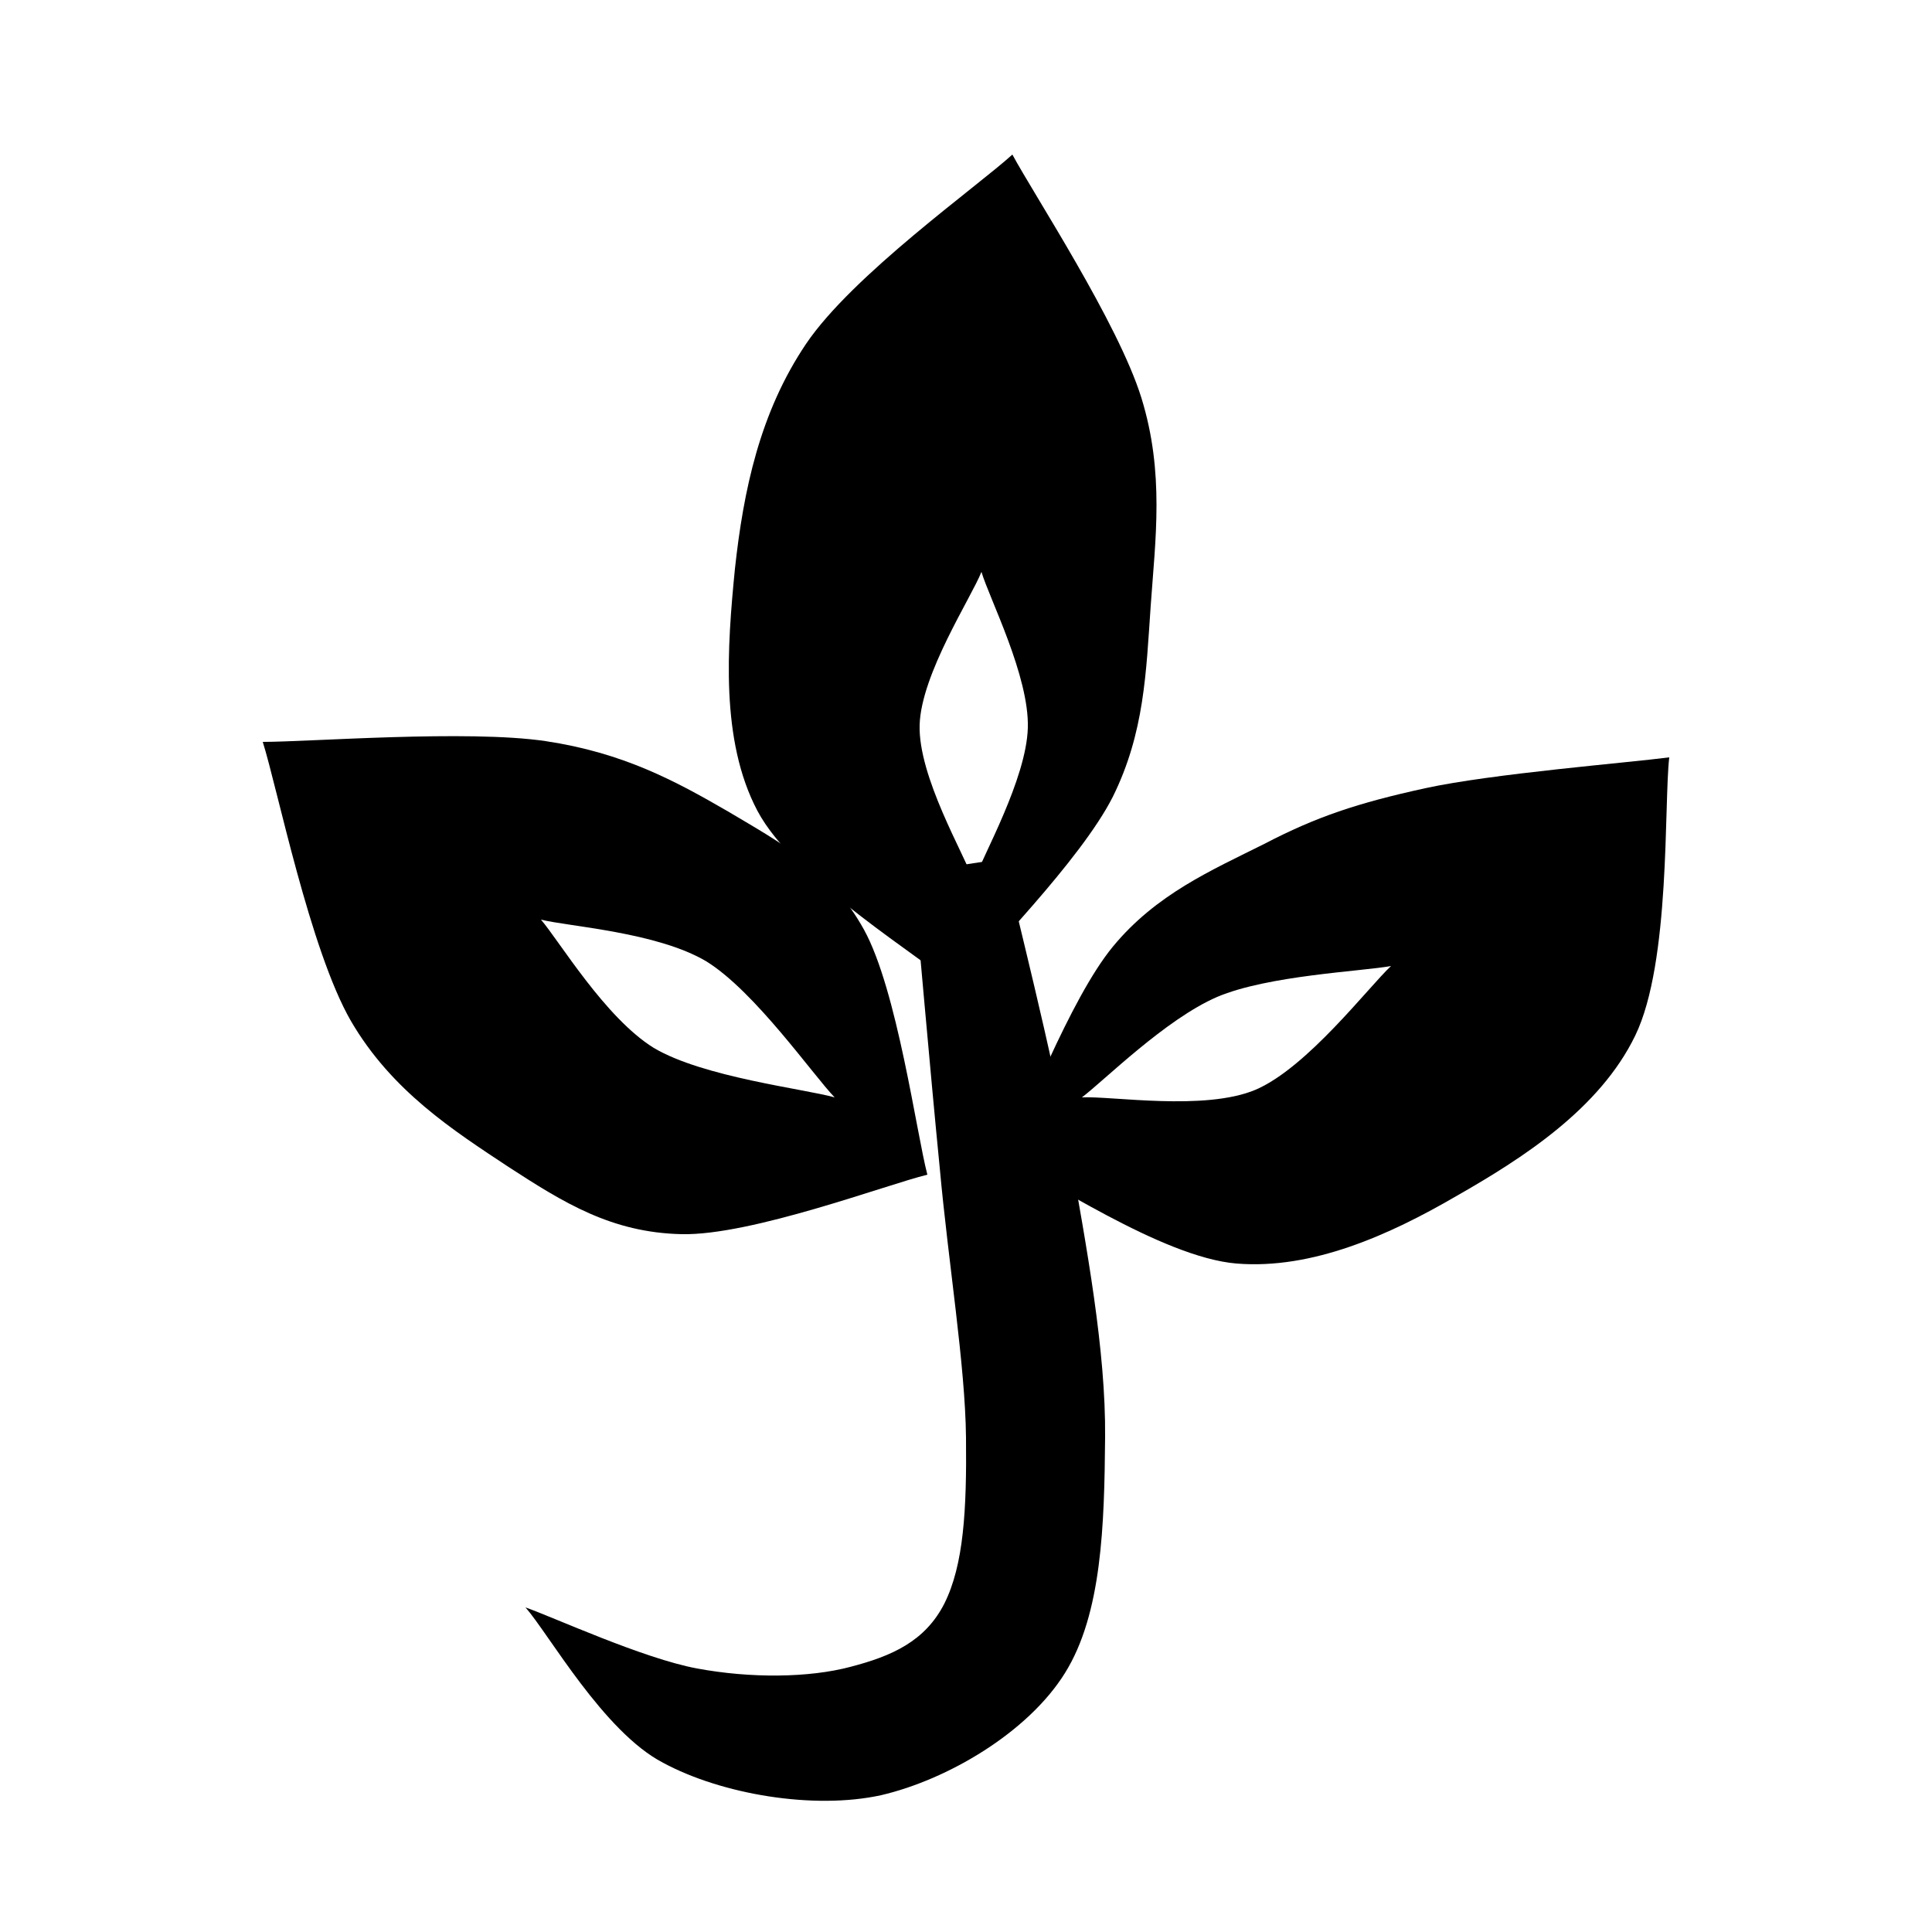
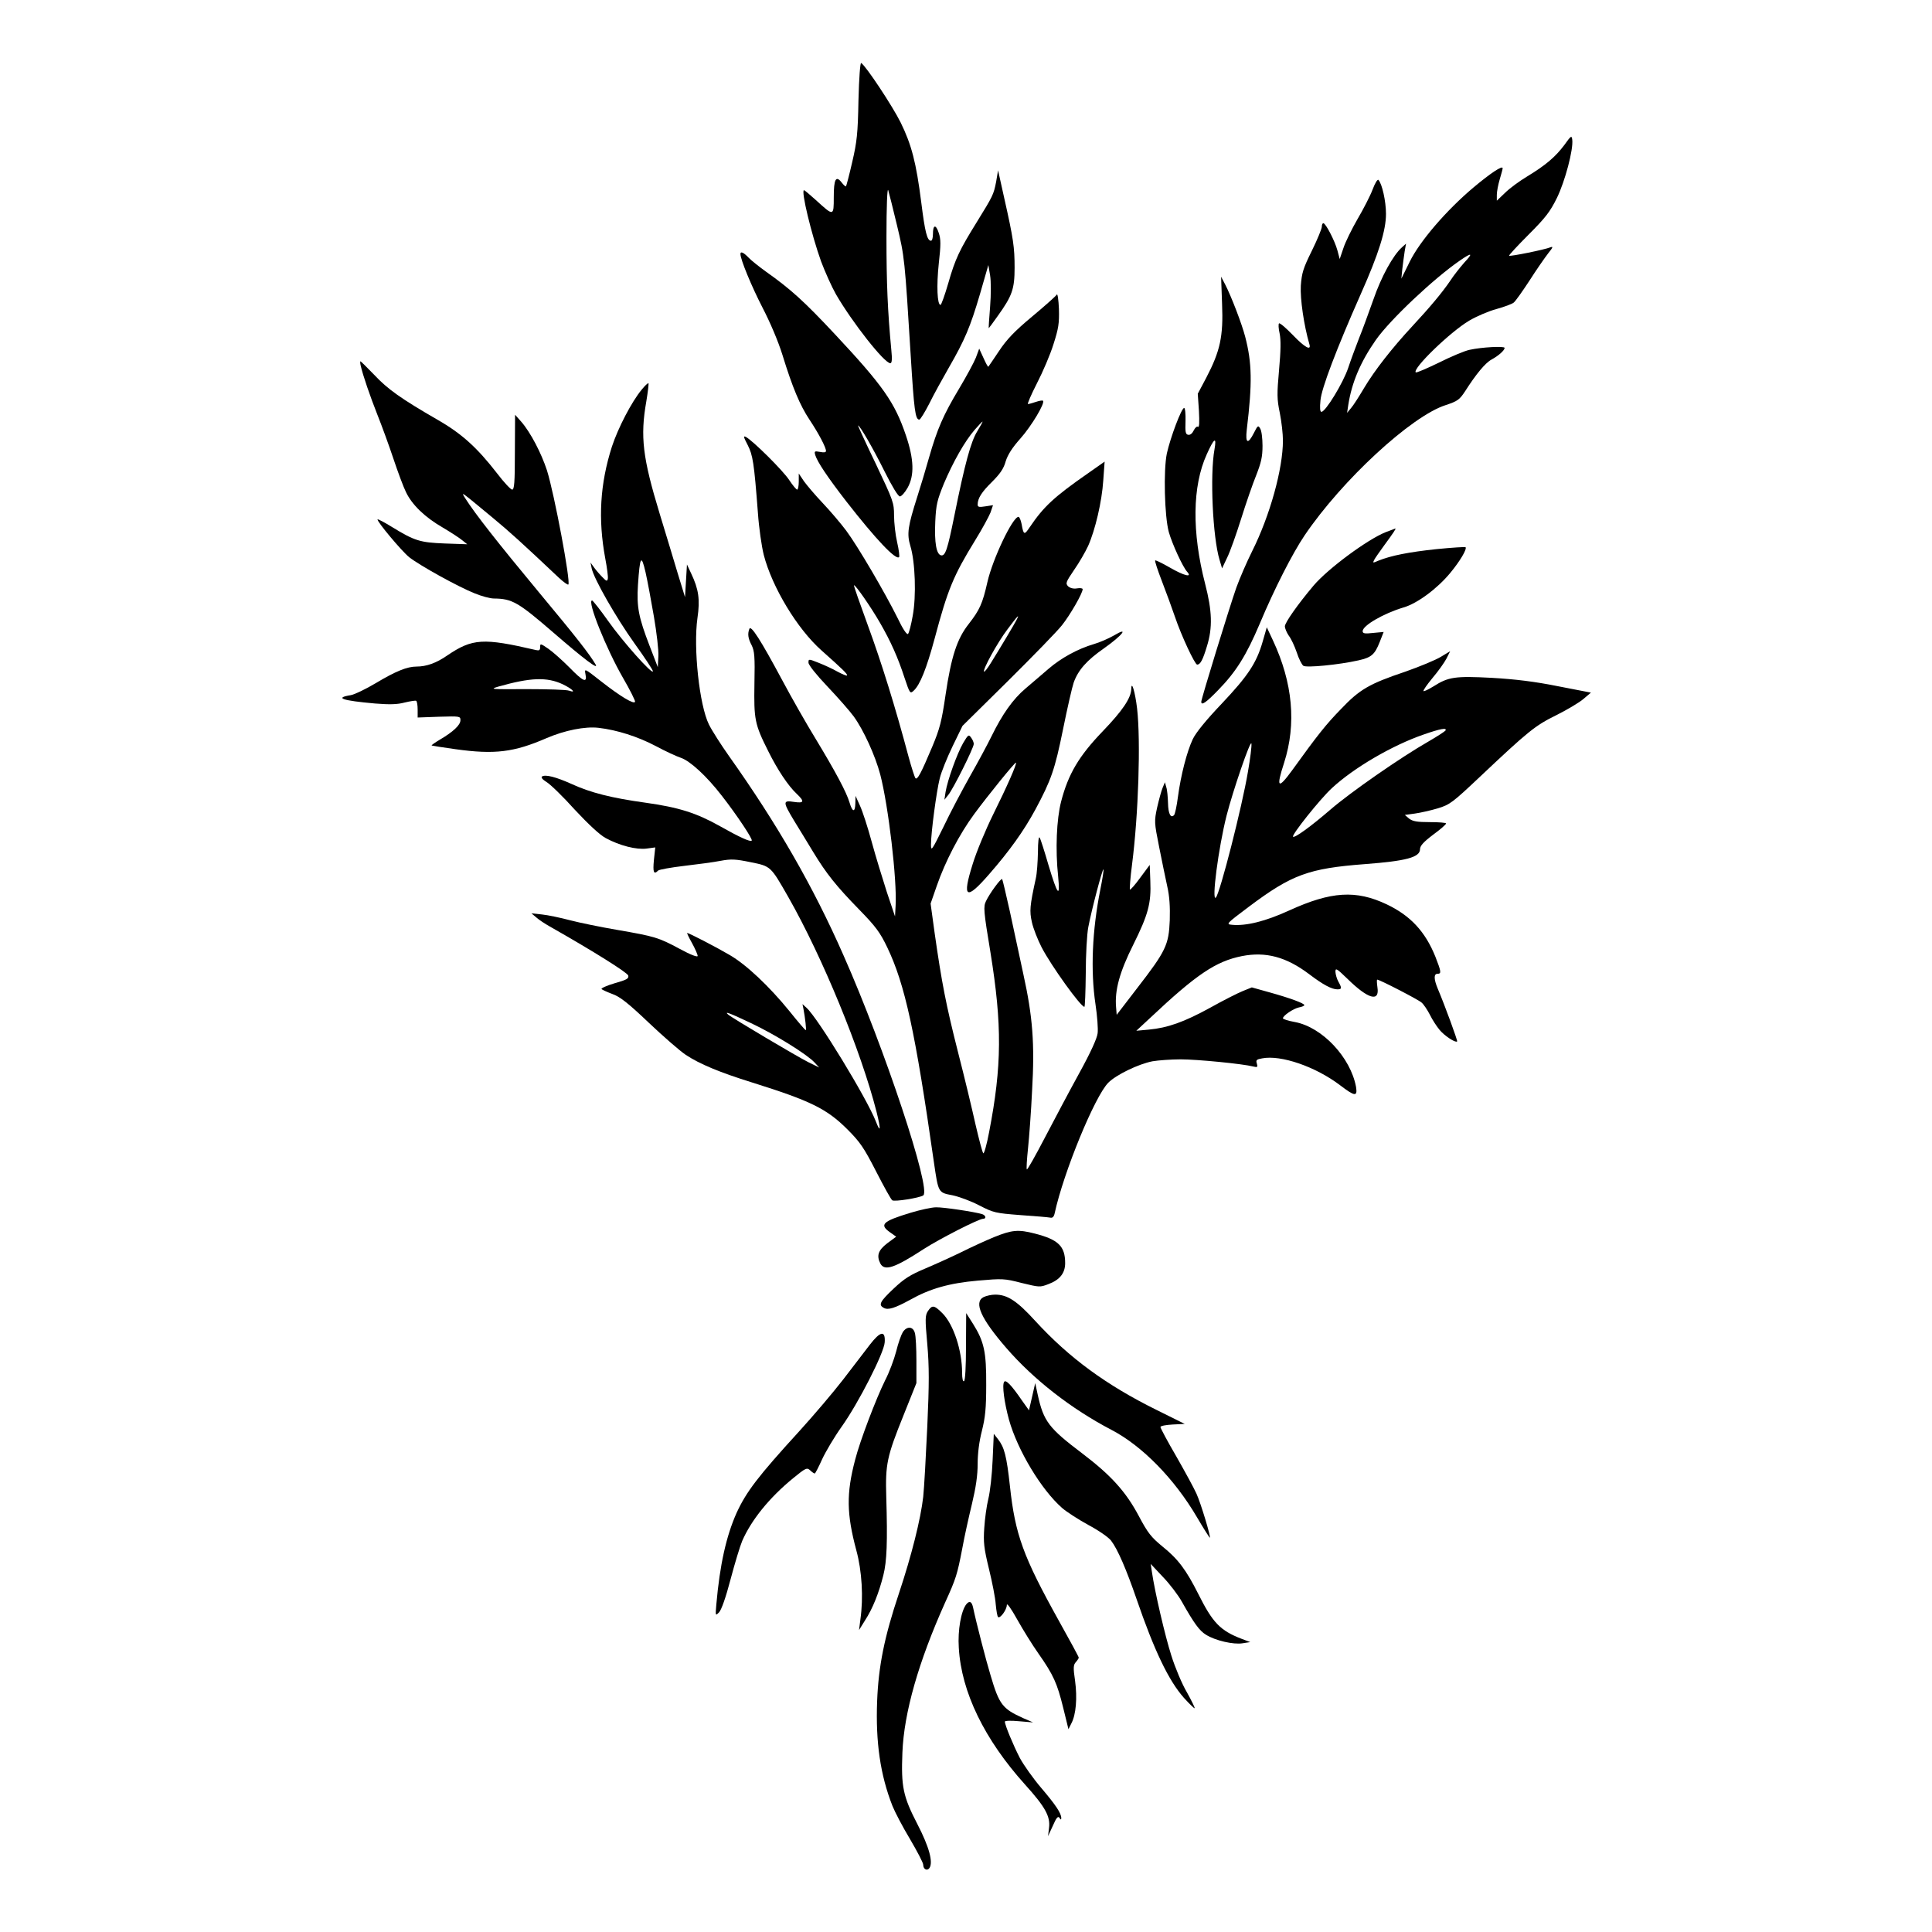
<svg xmlns="http://www.w3.org/2000/svg" viewBox="0 0 250 250" fill="currentColor">
-   <path d="M118.1,112.9C118.7,119.3 120.4,139 121.6,151.1C122.7,163.3 124.9,176.6 125,186C125.1,195.4 124.7,202.5 122.2,207.5C119.7,212.4 115.4,214.3 110,215.7C104.7,217.1 97.2,217.2 90.2,215.9C83.2,214.6 71.7,209.3 68,208C71,211.4 78.1,224.1 85.8,228.1C93.4,232.2 105.3,234.2 114,232.3C122.6,230.3 133,224.2 137.8,216.5C142.6,208.8 142.9,197.3 143,186C143.1,174.7 140.6,161.4 138.4,148.9C136.2,136.4 131.3,117.4 129.9,111.1Z" />
-   <path fill-rule="evenodd" d="M124,128C127.3,123.9 139.8,111.4 144,103.1C148.1,94.8 148.3,87 148.9,78.4C149.5,69.8 150.7,61.2 147.7,51.5C144.7,41.8 133.8,25.2 131,20C126.5,24.1 110.3,35.6 104.3,44.5C98.3,53.4 96.2,63.5 95.1,73.6C94.1,83.7 93.2,95.8 98,104.9C102.8,114 119.7,124.1 124,128Z M126,114C127.2,110.7 132.8,100.8 133,94.2C133.2,87.5 128,77.4 127,74C125.7,77.3 119.2,87.2 119,93.8C118.8,100.5 124.8,110.6 126,114Z" />
-   <path fill-rule="evenodd" d="M120,152C118.6,146.7 116.1,128.1 111.8,120.3C107.5,112.5 101.1,109.1 94.2,105C87.3,101 80.6,97.4 70.6,95.9C60.5,94.4 40.1,96 34,96C35.9,102 40.1,122.9 45.4,132.1C50.7,141.2 58.7,146.3 65.8,151C72.9,155.6 79.1,159.5 88.2,159.7C97.2,159.9 114.7,153.3 120,152Z M108,142C105.2,139.1 97.7,128.3 91.4,124.4C85,120.6 73.6,119.9 70,119C72.4,121.8 78.3,131.7 84.6,135.6C91,139.4 104.1,140.9 108,142Z" />
-   <path fill-rule="evenodd" d="M130,150C135,152.2 150.3,162.7 160,163.5C169.8,164.3 179.8,159.8 188.4,154.8C197,149.9 207,143.5 211.6,134C216.2,124.5 215.3,104 216,98C210.7,98.7 193.1,100.1 184.4,102C175.7,103.9 170.3,105.7 163.6,109.2C156.8,112.6 149.6,115.7 144,122.5C138.4,129.3 132.3,145.4 130,150Z M140,142C143.8,141.8 155.9,143.8 162.5,141C169.2,138.1 177.1,127.7 180,125C176.2,125.7 164.1,126.2 157.5,129C150.8,131.9 142.9,139.8 140,142Z" />
+   <g transform="translate(-4.077419,253.8258) scale(0.025161,-0.025161)">
+     <path d="M4577 9572 c-3 -170 -8 -214 -32 -317 -15 -66 -30 -122 -32 -125 -2 -3 -12 6 -22 19 -30 39 -41 18 -41 -75 0 -99 0 -99 -93 -14 -30 27 -57 50 -60 50 -17 0 39 -231 88 -367 20 -53 54 -129 76 -168 84 -145 249 -355 280 -355 8 0 10 20 5 68 -19 202 -25 343 -25 582 0 155 4 255 9 240 4 -14 25 -95 45 -180 39 -163 40 -171 71 -675 17 -275 23 -325 44 -325 5 0 28 37 51 82 22 45 68 128 100 184 83 144 111 210 161 380 l43 149 9 -53 c5 -30 5 -98 0 -162 -5 -61 -8 -110 -7 -110 1 0 22 29 47 64 73 102 86 137 86 247 0 106 -6 148 -53 357 l-32 144 -10 -59 c-13 -66 -16 -72 -100 -208 -88 -142 -110 -187 -146 -313 -18 -62 -36 -112 -40 -112 -17 0 -21 99 -9 212 11 97 11 126 0 158 -15 46 -30 43 -30 -6 0 -19 -4 -34 -10 -34 -20 0 -31 45 -50 197 -26 205 -50 297 -106 411 -41 83 -179 292 -203 306 -5 4 -11 -75 -14 -192z" />
+     <path d="M8207 9342 c-46 -61 -96 -104 -192 -162 -38 -23 -89 -60 -112 -83 l-43 -41 0 30 c0 17 7 53 15 80 8 27 15 52 15 57 0 16 -63 -26 -150 -99 -139 -117 -276 -276 -328 -382 l-43 -87 5 50 c3 28 9 68 12 90 l7 40 -21 -19 c-45 -40 -106 -150 -147 -269 -24 -67 -56 -156 -73 -197 -16 -42 -42 -110 -56 -153 -26 -78 -117 -227 -138 -227 -7 0 -9 19 -5 59 5 61 83 266 207 546 93 209 130 328 130 413 0 65 -20 155 -39 175 -5 4 -18 -18 -30 -50 -12 -32 -47 -100 -77 -151 -30 -52 -63 -119 -73 -150 l-19 -56 -12 45 c-13 48 -60 139 -72 139 -5 0 -8 -8 -8 -18 0 -10 -23 -66 -51 -123 -45 -91 -52 -114 -57 -180 -4 -68 16 -205 44 -301 11 -36 -24 -17 -85 47 -35 36 -66 63 -71 60 -4 -3 -3 -26 3 -52 7 -34 6 -89 -3 -188 -11 -124 -11 -149 4 -221 9 -45 16 -108 16 -141 0 -147 -67 -387 -158 -569 -27 -54 -64 -139 -82 -189 -35 -100 -180 -571 -180 -586 0 -21 24 -5 86 59 93 95 146 180 215 343 75 179 168 361 230 453 192 284 550 615 727 671 60 20 70 27 99 71 56 88 104 146 136 163 35 19 67 47 67 60 0 10 -116 4 -180 -10 -25 -5 -96 -35 -158 -66 -62 -30 -115 -53 -119 -50 -18 19 177 208 275 266 37 22 100 49 141 60 40 11 80 26 88 33 9 7 45 58 81 113 35 55 79 118 96 140 25 31 27 37 11 31 -29 -12 -207 -48 -212 -43 -2 2 43 51 100 108 87 87 111 118 146 189 42 86 85 249 79 299 -3 24 -6 22 -41 -27z m-514 -604 c-21 -24 -54 -65 -72 -93 -42 -62 -105 -137 -196 -235 -103 -111 -194 -227 -248 -318 -26 -44 -56 -91 -67 -103 l-20 -24 6 40 c18 116 63 222 142 335 73 104 298 316 432 408 62 43 70 40 23 -10z" />
+     <path d="M3970 8782 c0 -29 58 -168 113 -275 39 -75 81 -173 103 -244 52 -169 90 -259 139 -333 48 -72 85 -143 85 -161 0 -8 -10 -9 -31 -5 -28 5 -30 4 -24 -17 11 -35 63 -113 159 -237 152 -195 255 -304 272 -287 3 3 -1 37 -10 76 -9 38 -16 101 -16 138 0 66 -4 76 -94 266 -52 108 -93 197 -91 197 9 0 78 -119 135 -234 40 -80 71 -131 80 -131 8 0 26 20 40 45 35 63 33 145 -9 269 -57 169 -118 256 -364 519 -159 170 -227 232 -357 324 -36 26 -76 58 -89 72 -25 26 -41 33 -41 18z" />
+     <path d="M6447 8525 c7 -167 -10 -243 -81 -379 l-44 -83 6 -88 c3 -58 2 -86 -5 -82 -6 4 -15 -5 -22 -19 -7 -15 -18 -24 -28 -22 -14 2 -16 14 -14 71 1 37 -2 67 -7 67 -14 0 -71 -153 -89 -234 -18 -87 -12 -323 10 -404 18 -63 72 -180 94 -204 29 -32 -14 -22 -90 22 -38 22 -72 38 -74 36 -3 -3 13 -51 35 -108 22 -57 52 -139 67 -183 32 -95 102 -245 114 -245 16 0 29 24 50 94 30 96 27 182 -9 321 -69 267 -66 503 8 666 38 85 52 94 40 26 -24 -132 -9 -453 26 -568 l13 -44 26 55 c15 30 47 120 72 200 25 80 60 181 78 225 25 64 32 94 32 150 0 39 -5 79 -12 89 -10 18 -13 16 -32 -22 -31 -61 -45 -55 -37 16 29 241 27 343 -8 478 -17 66 -72 209 -103 269 l-21 40 5 -140z" />
+     <path d="M5597 8573 c-4 -7 -61 -58 -127 -113 -90 -75 -131 -118 -170 -177 -29 -43 -53 -79 -55 -81 -2 -2 -13 18 -25 45 l-22 48 -17 -46 c-10 -25 -49 -97 -86 -159 -81 -135 -113 -208 -155 -355 -17 -61 -44 -150 -60 -200 -49 -154 -55 -192 -36 -255 25 -82 31 -258 12 -359 -8 -46 -19 -88 -24 -93 -6 -6 -27 25 -55 84 -62 125 -202 365 -263 447 -27 36 -81 100 -120 141 -39 41 -83 93 -98 114 l-26 39 0 -42 c0 -22 -4 -41 -8 -41 -5 0 -23 22 -41 49 -30 47 -186 202 -223 222 -14 7 -12 -1 9 -41 27 -53 33 -90 53 -351 5 -74 19 -171 30 -215 43 -166 172 -380 297 -491 109 -97 136 -123 131 -129 -3 -2 -25 7 -49 20 -24 14 -68 34 -96 45 -53 21 -53 21 -53 1 0 -12 41 -63 98 -123 53 -56 114 -125 135 -154 50 -69 110 -200 136 -298 42 -161 87 -544 79 -675 l-3 -55 -42 125 c-22 69 -58 185 -78 259 -20 74 -47 157 -60 185 l-23 51 -1 -37 c-1 -50 -15 -48 -30 3 -16 54 -73 160 -174 327 -46 75 -123 210 -171 300 -112 209 -162 287 -170 266 -10 -26 -7 -49 12 -85 14 -29 17 -57 14 -197 -3 -184 1 -208 71 -347 47 -95 103 -179 146 -219 42 -40 39 -50 -14 -42 -58 9 -58 1 3 -100 27 -43 70 -115 97 -159 67 -110 117 -173 235 -294 86 -88 108 -118 145 -195 91 -190 144 -432 240 -1105 23 -158 22 -156 95 -170 34 -7 96 -30 138 -52 74 -38 83 -40 212 -50 74 -5 143 -11 153 -13 12 -3 19 4 23 22 46 212 207 603 276 672 41 41 155 96 227 110 29 5 95 10 145 10 85 0 320 -23 374 -37 21 -5 23 -3 18 15 -6 18 -2 22 27 27 97 19 276 -43 402 -139 75 -57 89 -59 81 -8 -28 152 -174 308 -315 334 -34 6 -61 15 -61 19 0 14 54 50 82 56 16 3 28 8 28 12 0 9 -73 36 -177 65 l-93 26 -47 -19 c-27 -11 -102 -49 -168 -86 -133 -73 -218 -103 -314 -112 l-65 -6 70 65 c240 226 339 292 473 319 123 24 228 -4 346 -93 71 -54 116 -78 145 -78 23 0 24 6 5 40 -8 14 -14 36 -15 50 0 22 6 18 63 -37 105 -103 165 -120 153 -43 -3 22 -4 40 -1 40 12 0 212 -103 228 -118 11 -9 30 -38 43 -63 12 -25 35 -60 50 -78 25 -30 81 -67 90 -59 3 4 -62 182 -100 272 -20 48 -21 76 -1 76 21 0 19 11 -11 88 -52 129 -128 211 -250 269 -158 75 -286 67 -501 -31 -122 -56 -222 -81 -295 -74 -32 3 -30 5 87 93 220 165 307 197 596 219 213 16 283 35 284 76 0 18 17 37 67 75 37 27 67 53 67 58 1 4 -37 7 -83 7 -67 0 -88 4 -107 18 l-22 19 51 7 c29 4 82 16 119 27 62 19 76 30 216 162 248 234 283 263 393 317 56 28 118 65 139 83 l39 33 -170 33 c-119 24 -219 36 -339 43 -190 10 -224 5 -301 -44 -26 -16 -49 -27 -51 -24 -3 3 18 33 46 67 29 34 61 79 72 100 l19 38 -48 -29 c-26 -16 -108 -50 -182 -76 -187 -63 -235 -91 -332 -193 -77 -79 -119 -132 -251 -315 -73 -100 -83 -90 -41 39 64 200 45 411 -58 631 l-31 66 -21 -73 c-32 -111 -75 -176 -211 -320 -80 -84 -133 -149 -149 -183 -30 -64 -61 -184 -76 -296 -6 -47 -15 -89 -20 -94 -17 -18 -30 7 -31 62 -1 31 -4 68 -9 82 l-7 25 -12 -29 c-7 -17 -19 -62 -28 -101 -15 -70 -15 -76 10 -201 14 -71 33 -163 42 -204 12 -52 15 -106 13 -175 -5 -126 -20 -158 -167 -348 l-106 -138 -3 38 c-8 88 18 182 88 322 77 155 93 213 88 329 l-3 82 -49 -66 c-26 -36 -50 -63 -53 -61 -2 3 2 61 11 129 33 258 45 634 26 802 -10 85 -29 148 -30 101 -1 -47 -45 -112 -147 -218 -122 -127 -177 -219 -214 -362 -23 -90 -30 -245 -15 -385 11 -114 -3 -97 -50 60 -20 69 -40 132 -45 140 -5 9 -9 -21 -9 -75 -1 -49 -5 -110 -11 -135 -31 -142 -33 -167 -20 -225 7 -32 30 -90 50 -129 50 -96 201 -306 220 -306 3 0 6 78 7 172 0 95 6 202 13 238 17 89 73 302 78 297 2 -3 -5 -49 -16 -103 -42 -211 -51 -417 -25 -591 9 -59 14 -126 11 -149 -3 -26 -36 -99 -95 -206 -50 -91 -129 -240 -177 -332 -48 -92 -89 -165 -92 -162 -3 2 0 51 6 108 6 57 16 191 21 298 14 241 3 380 -45 598 -19 87 -50 231 -69 321 -20 90 -38 166 -40 168 -6 6 -64 -73 -83 -113 -14 -29 -13 -48 23 -265 60 -372 59 -582 -7 -923 -12 -64 -26 -113 -30 -109 -5 5 -22 71 -40 148 -17 77 -57 244 -90 372 -62 244 -84 359 -120 611 l-21 153 32 92 c43 124 116 265 192 368 69 94 211 269 215 265 6 -5 -47 -125 -117 -266 -39 -79 -87 -194 -106 -257 -55 -175 -34 -188 85 -51 104 119 178 222 238 333 81 151 100 205 142 412 22 109 47 218 55 241 23 64 67 114 156 176 95 67 131 114 51 66 -28 -16 -74 -36 -102 -44 -85 -25 -170 -72 -235 -128 -34 -29 -87 -75 -118 -101 -65 -55 -119 -132 -174 -244 -21 -43 -71 -136 -112 -208 -40 -71 -102 -188 -136 -260 -60 -122 -64 -127 -64 -90 0 61 28 272 45 340 8 33 38 107 66 165 l51 105 233 230 c128 127 254 256 279 288 42 53 106 164 106 185 0 5 -13 7 -30 4 -18 -3 -35 2 -45 11 -14 15 -11 22 31 84 26 37 58 93 72 123 37 83 71 229 78 337 l7 97 -84 -59 c-177 -123 -230 -173 -301 -278 -28 -42 -32 -41 -42 16 -4 20 -11 37 -16 37 -30 0 -133 -217 -160 -336 -25 -111 -40 -143 -96 -215 -60 -76 -90 -168 -119 -364 -20 -137 -30 -175 -68 -266 -59 -140 -77 -173 -87 -163 -4 5 -20 54 -35 109 -68 256 -140 487 -209 675 -41 112 -74 206 -72 208 6 5 88 -113 135 -195 53 -92 91 -176 125 -281 27 -81 29 -83 47 -66 32 29 66 113 108 269 67 251 96 322 208 504 36 58 71 123 79 143 l13 38 -39 -6 c-32 -5 -40 -4 -40 9 0 32 20 64 74 117 41 41 60 68 70 105 11 35 34 71 76 118 57 64 128 183 116 194 -3 3 -19 0 -37 -6 -18 -6 -36 -11 -40 -11 -5 0 16 48 46 107 30 58 69 149 85 201 26 81 30 107 28 181 -2 48 -7 81 -11 74z m-409 -703 c-33 -53 -64 -167 -118 -435 -35 -173 -46 -207 -68 -203 -24 5 -35 64 -30 173 4 88 10 111 44 195 47 111 107 218 159 278 20 23 38 42 40 42 2 0 -10 -22 -27 -50z m201 -972 c-12 -23 -78 -134 -132 -221 -16 -26 -32 -46 -34 -43 -9 8 69 150 120 217 54 72 65 84 46 47z m2207 -567 c-4 -5 -42 -30 -87 -56 -145 -83 -402 -262 -504 -350 -102 -88 -185 -148 -193 -140 -9 8 139 194 200 250 112 104 310 220 473 276 83 29 120 36 111 20z m-1016 -212 c-30 -180 -144 -626 -165 -647 -23 -23 13 254 55 421 32 126 124 395 128 371 2 -12 -6 -77 -18 -145z" />
+     <path d="M2017 8208 c11 -49 48 -157 86 -253 22 -55 59 -156 82 -225 23 -69 52 -147 65 -173 31 -65 97 -129 189 -182 42 -25 87 -54 101 -66 l25 -20 -115 4 c-128 5 -155 13 -274 86 -37 23 -70 40 -72 38 -7 -7 124 -164 163 -195 55 -43 252 -152 335 -185 36 -15 81 -27 100 -27 94 -1 124 -18 308 -177 157 -136 233 -193 215 -162 -32 54 -95 135 -293 373 -206 248 -327 402 -377 481 -23 37 -28 40 133 -93 98 -81 156 -134 349 -316 24 -22 45 -37 48 -34 13 13 -72 466 -110 587 -29 89 -85 196 -132 250 l-32 36 -1 -192 c0 -157 -3 -193 -14 -193 -7 0 -42 37 -77 83 -103 133 -182 205 -308 277 -185 107 -255 156 -324 230 -37 38 -69 70 -71 70 -2 0 -2 -10 1 -22z" />
+     <path d="M3462 8084 c-52 -63 -121 -196 -153 -293 -61 -191 -72 -372 -34 -576 9 -47 15 -93 13 -103 -3 -15 -7 -14 -28 8 -14 14 -33 36 -43 50 l-18 25 6 -30 c11 -53 125 -253 221 -387 52 -72 94 -136 94 -142 -1 -21 -155 152 -230 258 -41 58 -79 106 -83 106 -27 0 72 -247 159 -398 36 -62 64 -118 62 -123 -5 -15 -76 28 -172 103 -88 69 -89 70 -83 39 10 -48 -11 -39 -83 35 -36 36 -84 79 -107 95 -41 28 -43 29 -43 9 0 -16 -5 -19 -22 -15 -271 63 -326 60 -456 -28 -56 -39 -107 -57 -158 -57 -48 0 -107 -24 -209 -85 -52 -31 -110 -59 -129 -62 -86 -14 -44 -28 125 -43 76 -6 114 -5 152 5 29 7 55 11 59 9 5 -3 8 -23 8 -46 l0 -40 110 4 c107 3 110 3 110 -18 0 -25 -38 -60 -106 -100 -25 -15 -44 -28 -42 -30 2 -1 57 -10 123 -19 201 -28 300 -16 468 57 93 40 198 61 267 53 95 -11 202 -45 295 -94 50 -27 107 -53 128 -60 48 -16 133 -94 211 -195 78 -100 161 -225 154 -231 -7 -8 -62 17 -163 74 -121 68 -212 97 -384 121 -173 24 -281 51 -379 96 -80 36 -134 50 -152 39 -7 -5 1 -15 23 -29 19 -11 85 -75 145 -142 71 -76 129 -130 159 -146 72 -39 158 -61 211 -54 l44 6 -7 -65 c-6 -63 -1 -77 22 -54 5 5 66 16 134 24 68 8 152 19 187 26 54 10 77 9 154 -7 105 -21 103 -20 194 -179 176 -309 374 -791 454 -1105 23 -92 21 -113 -4 -48 -48 121 -298 531 -356 583 l-21 19 5 -24 c9 -47 16 -110 12 -110 -3 0 -41 44 -84 98 -105 129 -223 240 -308 289 -68 40 -209 113 -218 113 -2 0 9 -24 25 -52 16 -29 29 -59 29 -66 0 -8 -35 5 -92 36 -110 59 -127 64 -323 98 -82 14 -190 36 -240 49 -49 13 -115 27 -145 30 l-55 6 25 -21 c13 -12 45 -33 70 -47 224 -127 399 -237 403 -252 4 -16 -8 -22 -71 -40 -41 -12 -71 -26 -66 -30 5 -4 31 -16 58 -26 38 -14 81 -48 185 -147 75 -71 160 -145 190 -165 71 -47 174 -90 341 -142 300 -94 384 -135 490 -241 65 -65 85 -94 148 -217 40 -78 77 -145 83 -148 12 -8 138 12 159 25 44 27 -199 759 -410 1235 -156 355 -342 677 -589 1025 -41 58 -87 130 -103 162 -49 99 -81 393 -59 548 14 95 6 148 -32 228 l-22 47 -5 -84 -5 -84 -38 124 c-20 68 -62 205 -92 304 -88 289 -101 397 -69 579 8 48 13 90 11 93 -3 2 -18 -12 -35 -33z m63 -1167 c14 -82 25 -174 23 -204 l-3 -56 -42 109 c-57 148 -67 200 -60 314 10 148 17 160 39 65 10 -44 29 -147 43 -228z m-469 -348 c48 -23 73 -47 33 -33 -13 5 -112 8 -219 8 -184 -1 -192 -1 -145 13 166 47 250 50 331 12z m969 -1743 c123 -58 287 -160 326 -202 l24 -26 -55 27 c-58 29 -399 231 -414 246 -20 18 9 7 119 -45z" />
+     <path d="M7288 7351 c-93 -37 -296 -187 -370 -274 -81 -96 -148 -191 -148 -210 0 -10 9 -32 20 -48 12 -15 30 -54 41 -86 10 -32 26 -63 34 -69 15 -11 182 5 284 28 66 15 83 29 109 95 l20 51 -54 -5 c-43 -5 -54 -3 -54 9 0 29 107 91 210 122 70 20 173 96 240 177 50 60 88 124 79 133 -2 2 -69 -2 -149 -10 -142 -15 -233 -33 -298 -59 -30 -13 -31 -13 -23 3 5 10 29 44 53 77 47 64 61 85 56 85 -2 -1 -24 -9 -50 -19z" />
+     <path d="M5115 6266 c-31 -54 -80 -190 -90 -251 l-6 -40 20 25 c25 30 131 242 131 262 0 8 -6 23 -14 33 -12 17 -15 15 -41 -29z" />
+     <path d="M4845 3851 c-145 -44 -162 -61 -105 -101 l31 -22 -46 -34 c-47 -36 -56 -64 -35 -105 22 -39 73 -22 222 75 82 53 284 156 306 156 18 0 14 18 -5 24 -40 12 -199 36 -237 35 -22 0 -81 -13 -131 -28z" />
+     <path d="M5275 3726 c-44 -18 -120 -53 -170 -78 -49 -24 -133 -62 -185 -84 -76 -32 -107 -51 -162 -103 -70 -66 -80 -84 -51 -99 22 -13 58 -1 135 41 103 58 202 86 349 99 126 11 136 11 225 -12 91 -22 94 -23 138 -6 59 22 86 57 86 108 0 87 -35 121 -156 152 -85 22 -117 19 -209 -18z" />
+     <path d="M5220 3417 c-51 -27 -13 -111 117 -261 141 -163 335 -314 542 -422 157 -82 323 -251 439 -449 34 -58 64 -105 66 -105 7 0 -46 177 -69 227 -13 29 -60 115 -104 192 -45 77 -81 145 -81 150 0 6 28 11 63 13 l62 3 -145 72 c-259 128 -450 268 -624 458 -94 103 -143 135 -206 135 -19 0 -46 -6 -60 -13z" />
+     <path d="M4934 3345 c-14 -22 -15 -39 -3 -170 10 -116 10 -202 0 -423 -7 -152 -16 -315 -21 -362 -13 -115 -60 -302 -125 -497 -75 -224 -105 -374 -112 -554 -8 -210 16 -379 79 -539 12 -30 52 -107 90 -170 37 -63 68 -122 68 -132 0 -23 20 -34 32 -17 20 30 -1 108 -62 226 -74 143 -84 193 -77 368 8 205 83 467 219 770 57 125 63 145 89 280 11 61 34 164 50 230 20 84 29 145 29 205 0 54 8 116 22 170 17 68 22 115 22 235 1 171 -11 224 -68 315 l-35 55 -1 -172 c0 -103 -4 -174 -10 -178 -6 -4 -10 13 -10 43 0 115 -44 248 -100 305 -44 44 -54 45 -76 12z" />
+     <path d="M4805 3237 c-8 -13 -24 -57 -34 -99 -11 -42 -36 -109 -57 -149 -46 -93 -129 -310 -154 -408 -46 -174 -44 -279 6 -466 29 -106 37 -243 21 -355 l-7 -55 31 50 c39 60 71 140 94 232 18 71 22 169 15 403 -5 168 3 207 89 420 l66 165 0 115 c0 63 -3 127 -8 143 -9 34 -41 36 -62 4z" />
+     <path d="M4636 3173 c-24 -32 -87 -113 -138 -180 -51 -66 -153 -186 -225 -265 -213 -233 -273 -312 -323 -421 -53 -119 -86 -266 -104 -471 -5 -58 -5 -59 14 -40 12 12 35 77 59 169 22 83 49 172 60 198 47 108 140 223 261 322 66 54 72 57 89 41 9 -9 20 -16 23 -16 3 0 20 33 38 73 18 39 63 115 100 167 87 122 219 381 222 435 4 62 -22 58 -76 -12z" />
+     <path d="M5326 2981 c-11 -17 1 -106 25 -194 44 -157 166 -360 273 -454 24 -21 85 -60 136 -88 51 -27 103 -63 116 -80 34 -44 79 -149 131 -300 91 -265 165 -420 244 -509 28 -31 53 -55 55 -53 2 2 -16 39 -40 82 -25 42 -61 128 -80 189 -32 100 -85 327 -100 431 l-6 40 62 -66 c35 -36 79 -94 98 -128 63 -112 91 -150 124 -170 47 -30 142 -52 189 -44 l39 6 -45 17 c-109 42 -148 82 -222 230 -63 125 -104 180 -185 245 -57 47 -75 69 -121 156 -67 126 -143 210 -292 323 -172 130 -198 165 -228 301 l-13 60 -16 -70 -16 -70 -35 49 c-56 82 -85 111 -93 97z" />
+     <path d="M5267 2579 c-3 -74 -13 -163 -22 -199 -9 -36 -18 -103 -21 -150 -5 -73 -2 -103 24 -210 17 -69 33 -151 35 -183 3 -32 8 -62 12 -65 10 -10 45 37 45 62 0 12 22 -18 53 -74 29 -52 78 -131 109 -175 78 -111 97 -154 128 -280 l27 -110 15 30 c24 45 31 131 19 219 -10 67 -9 82 4 96 8 9 15 20 15 23 0 4 -46 89 -102 189 -184 331 -225 443 -252 693 -17 156 -29 200 -61 241 l-22 28 -6 -135z" />
+     <path d="M5132 1838 c-27 -34 -45 -133 -39 -224 13 -228 132 -472 341 -704 103 -114 131 -164 123 -223 l-5 -42 25 54 c18 42 27 51 34 40 6 -10 9 -11 9 -1 0 25 -29 68 -103 155 -41 48 -90 117 -110 154 -34 66 -77 169 -77 187 0 5 33 6 73 2 l72 -6 -51 22 c-106 48 -123 69 -167 218 -23 75 -75 276 -91 353 -7 29 -18 34 -34 15z" />
+   </g>
</svg>
